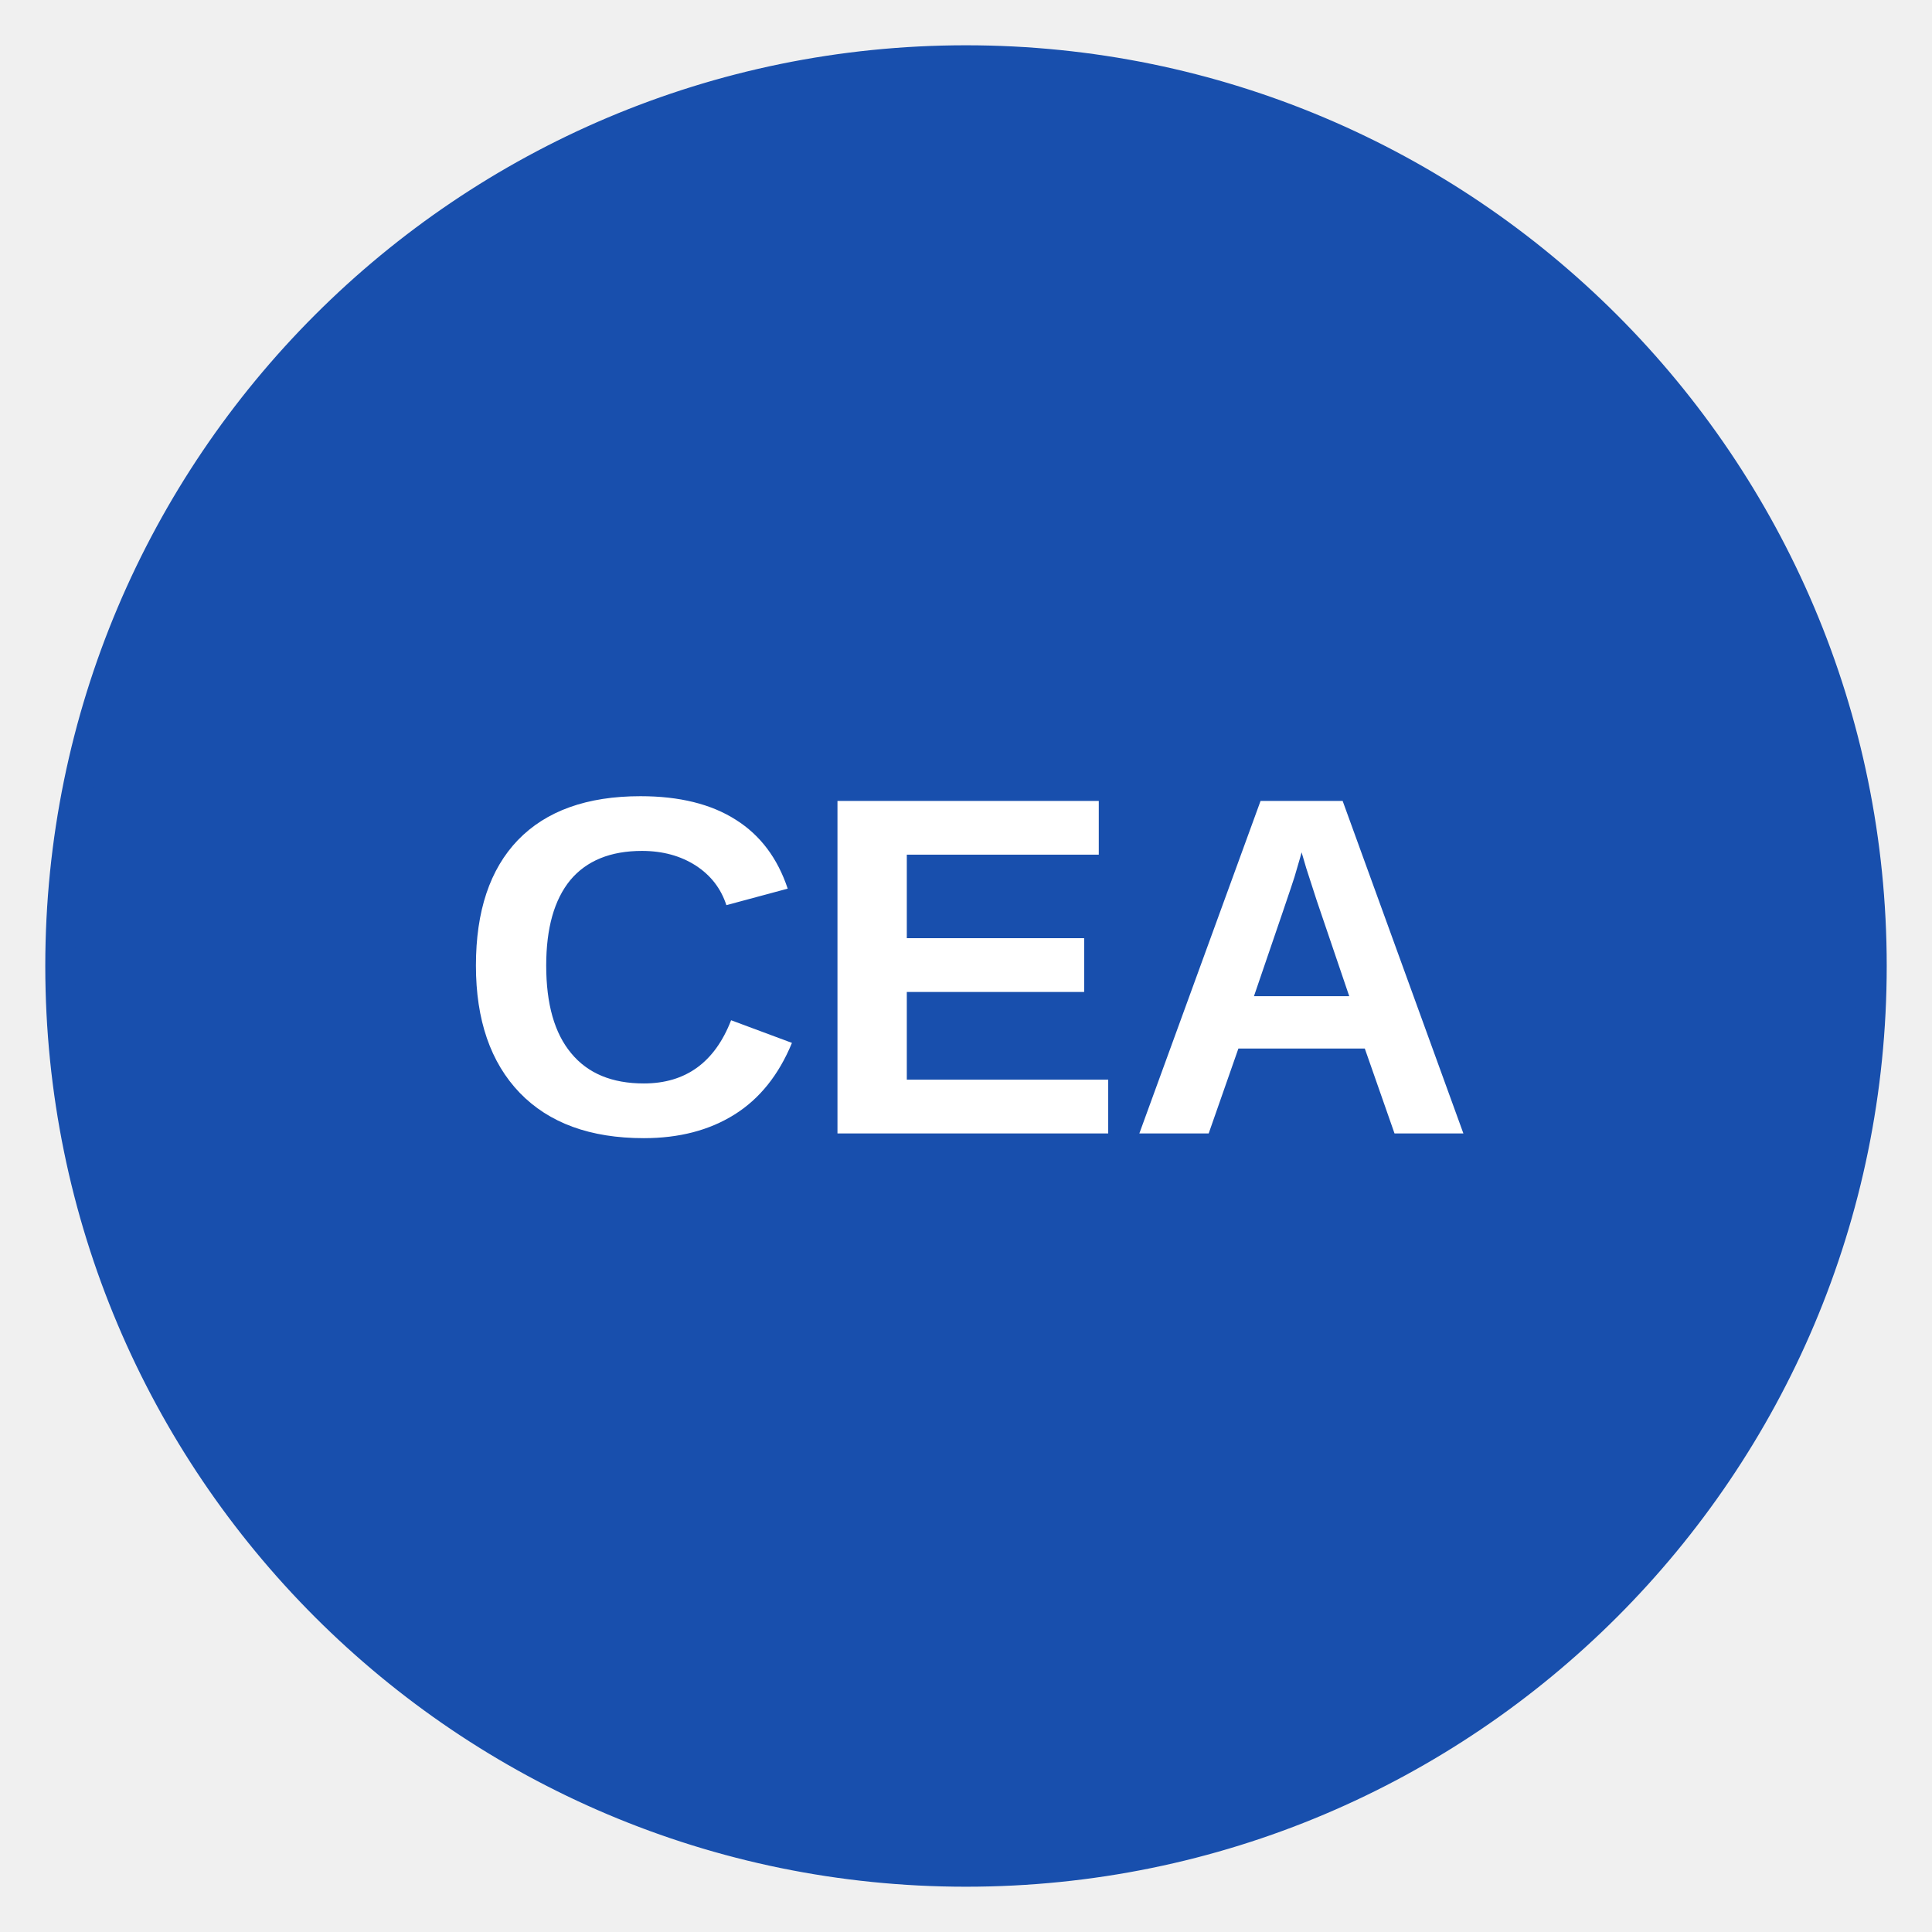
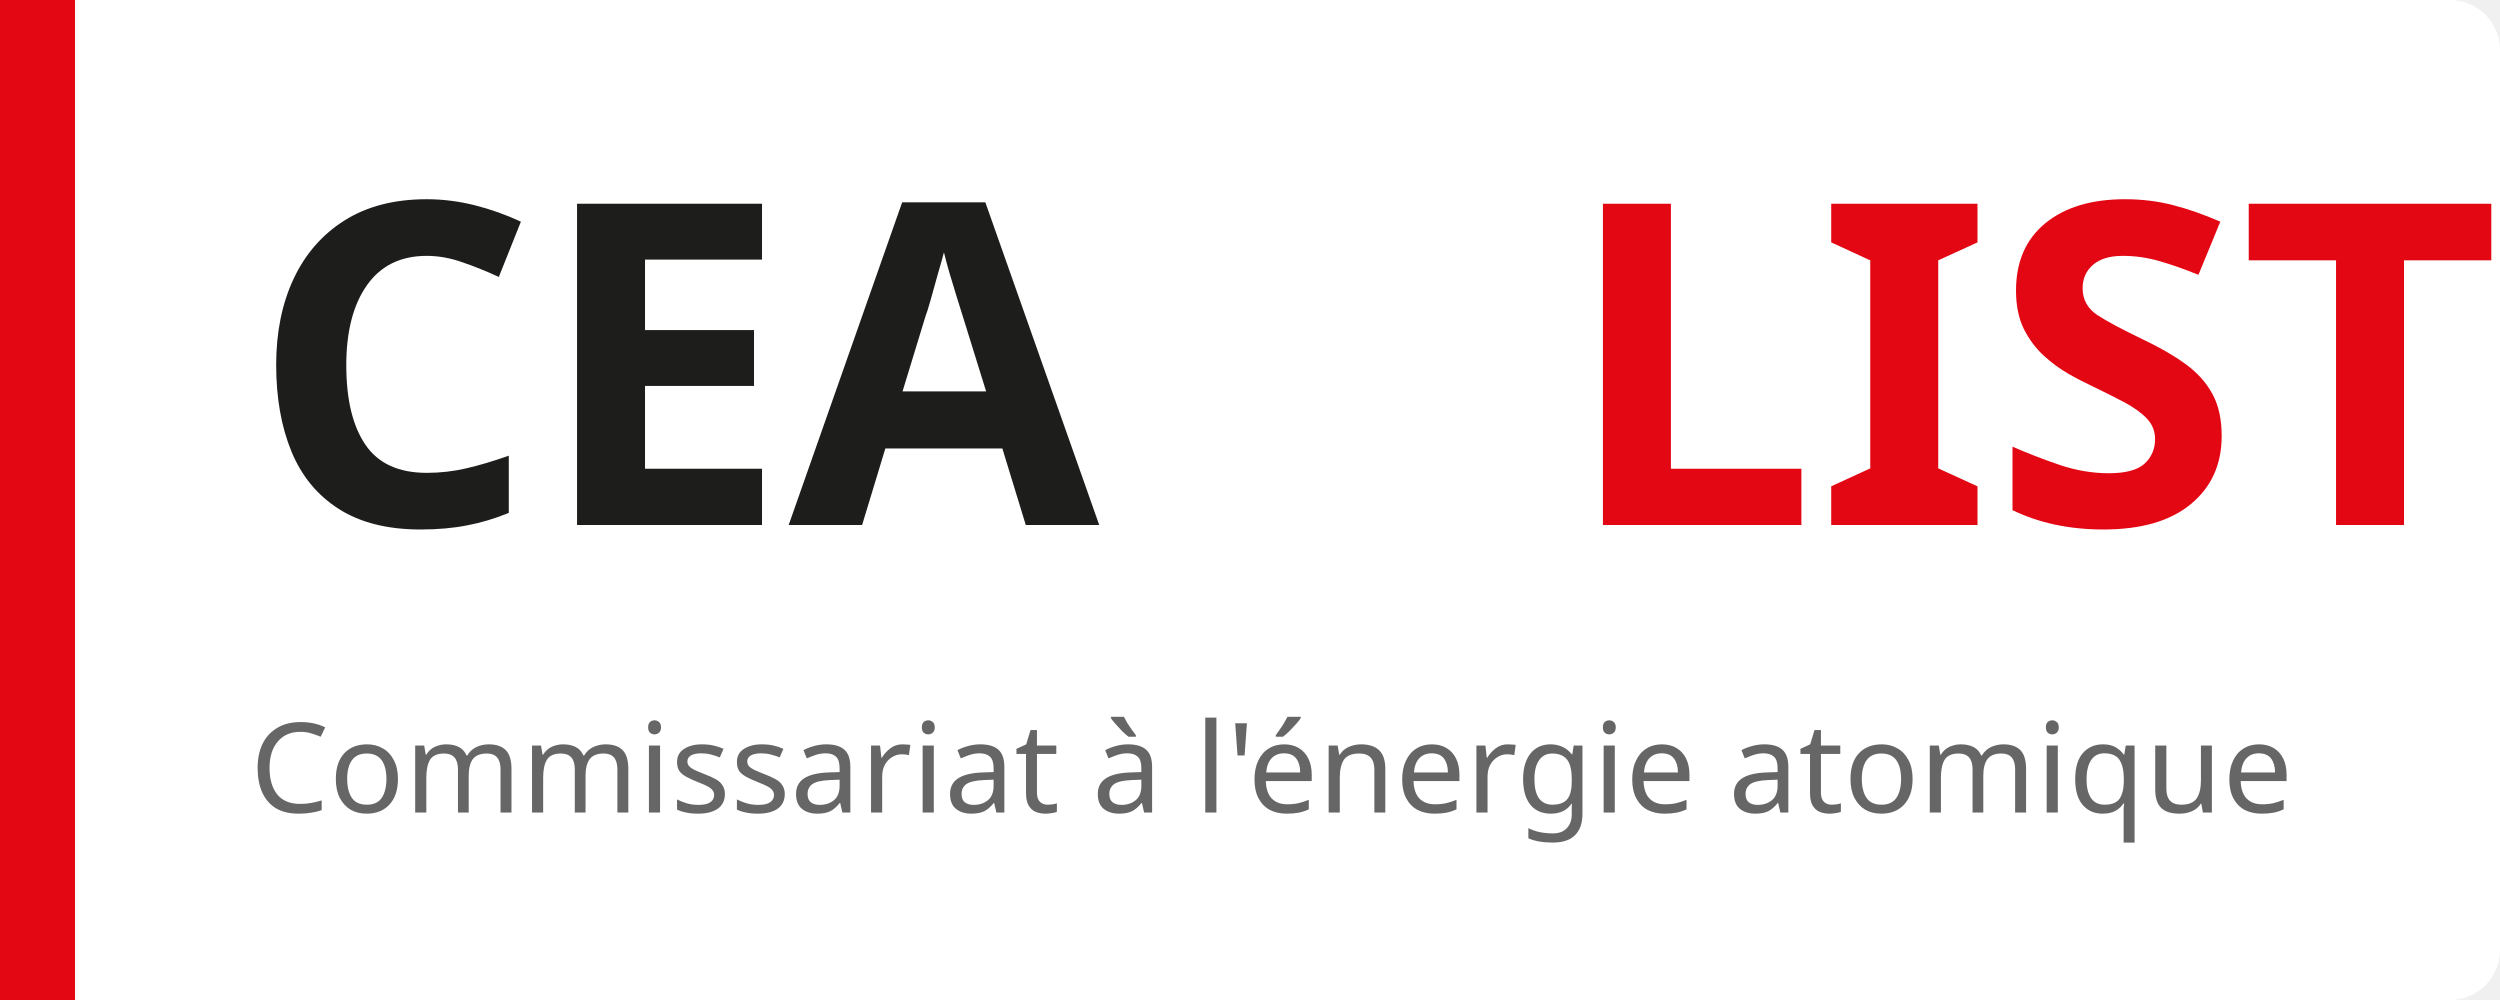
- <svg xmlns="http://www.w3.org/2000/svg" width="64" height="64" viewBox="0 0 64 64">
-   <circle cx="32" cy="32" r="30" fill="#003DA5" stroke="#003DA5" stroke-width="1" opacity="0.9" />
-   <text x="32" y="32" text-anchor="middle" dominant-baseline="central" font-family="Arial, Helvetica, sans-serif" font-weight="bold" font-size="16" fill="white">CEA</text>
+ <svg xmlns="http://www.w3.org/2000/svg" viewBox="0 0 200 80">
+   <rect width="200" height="80" rx="4" fill="white" />
+   <rect x="0" y="0" width="6" height="80" fill="#E30613" />
+   <text x="20" y="42" fill="#1D1D1B" font-family="sans-serif" font-size="36" font-weight="bold">CEA</text>
+   <text x="125" y="42" fill="#E30613" font-family="sans-serif" font-size="36" font-weight="bold">LIST</text>
+   <text x="20" y="65" fill="#666" font-family="sans-serif" font-size="10">Commissariat à l'énergie atomique</text>
</svg>
